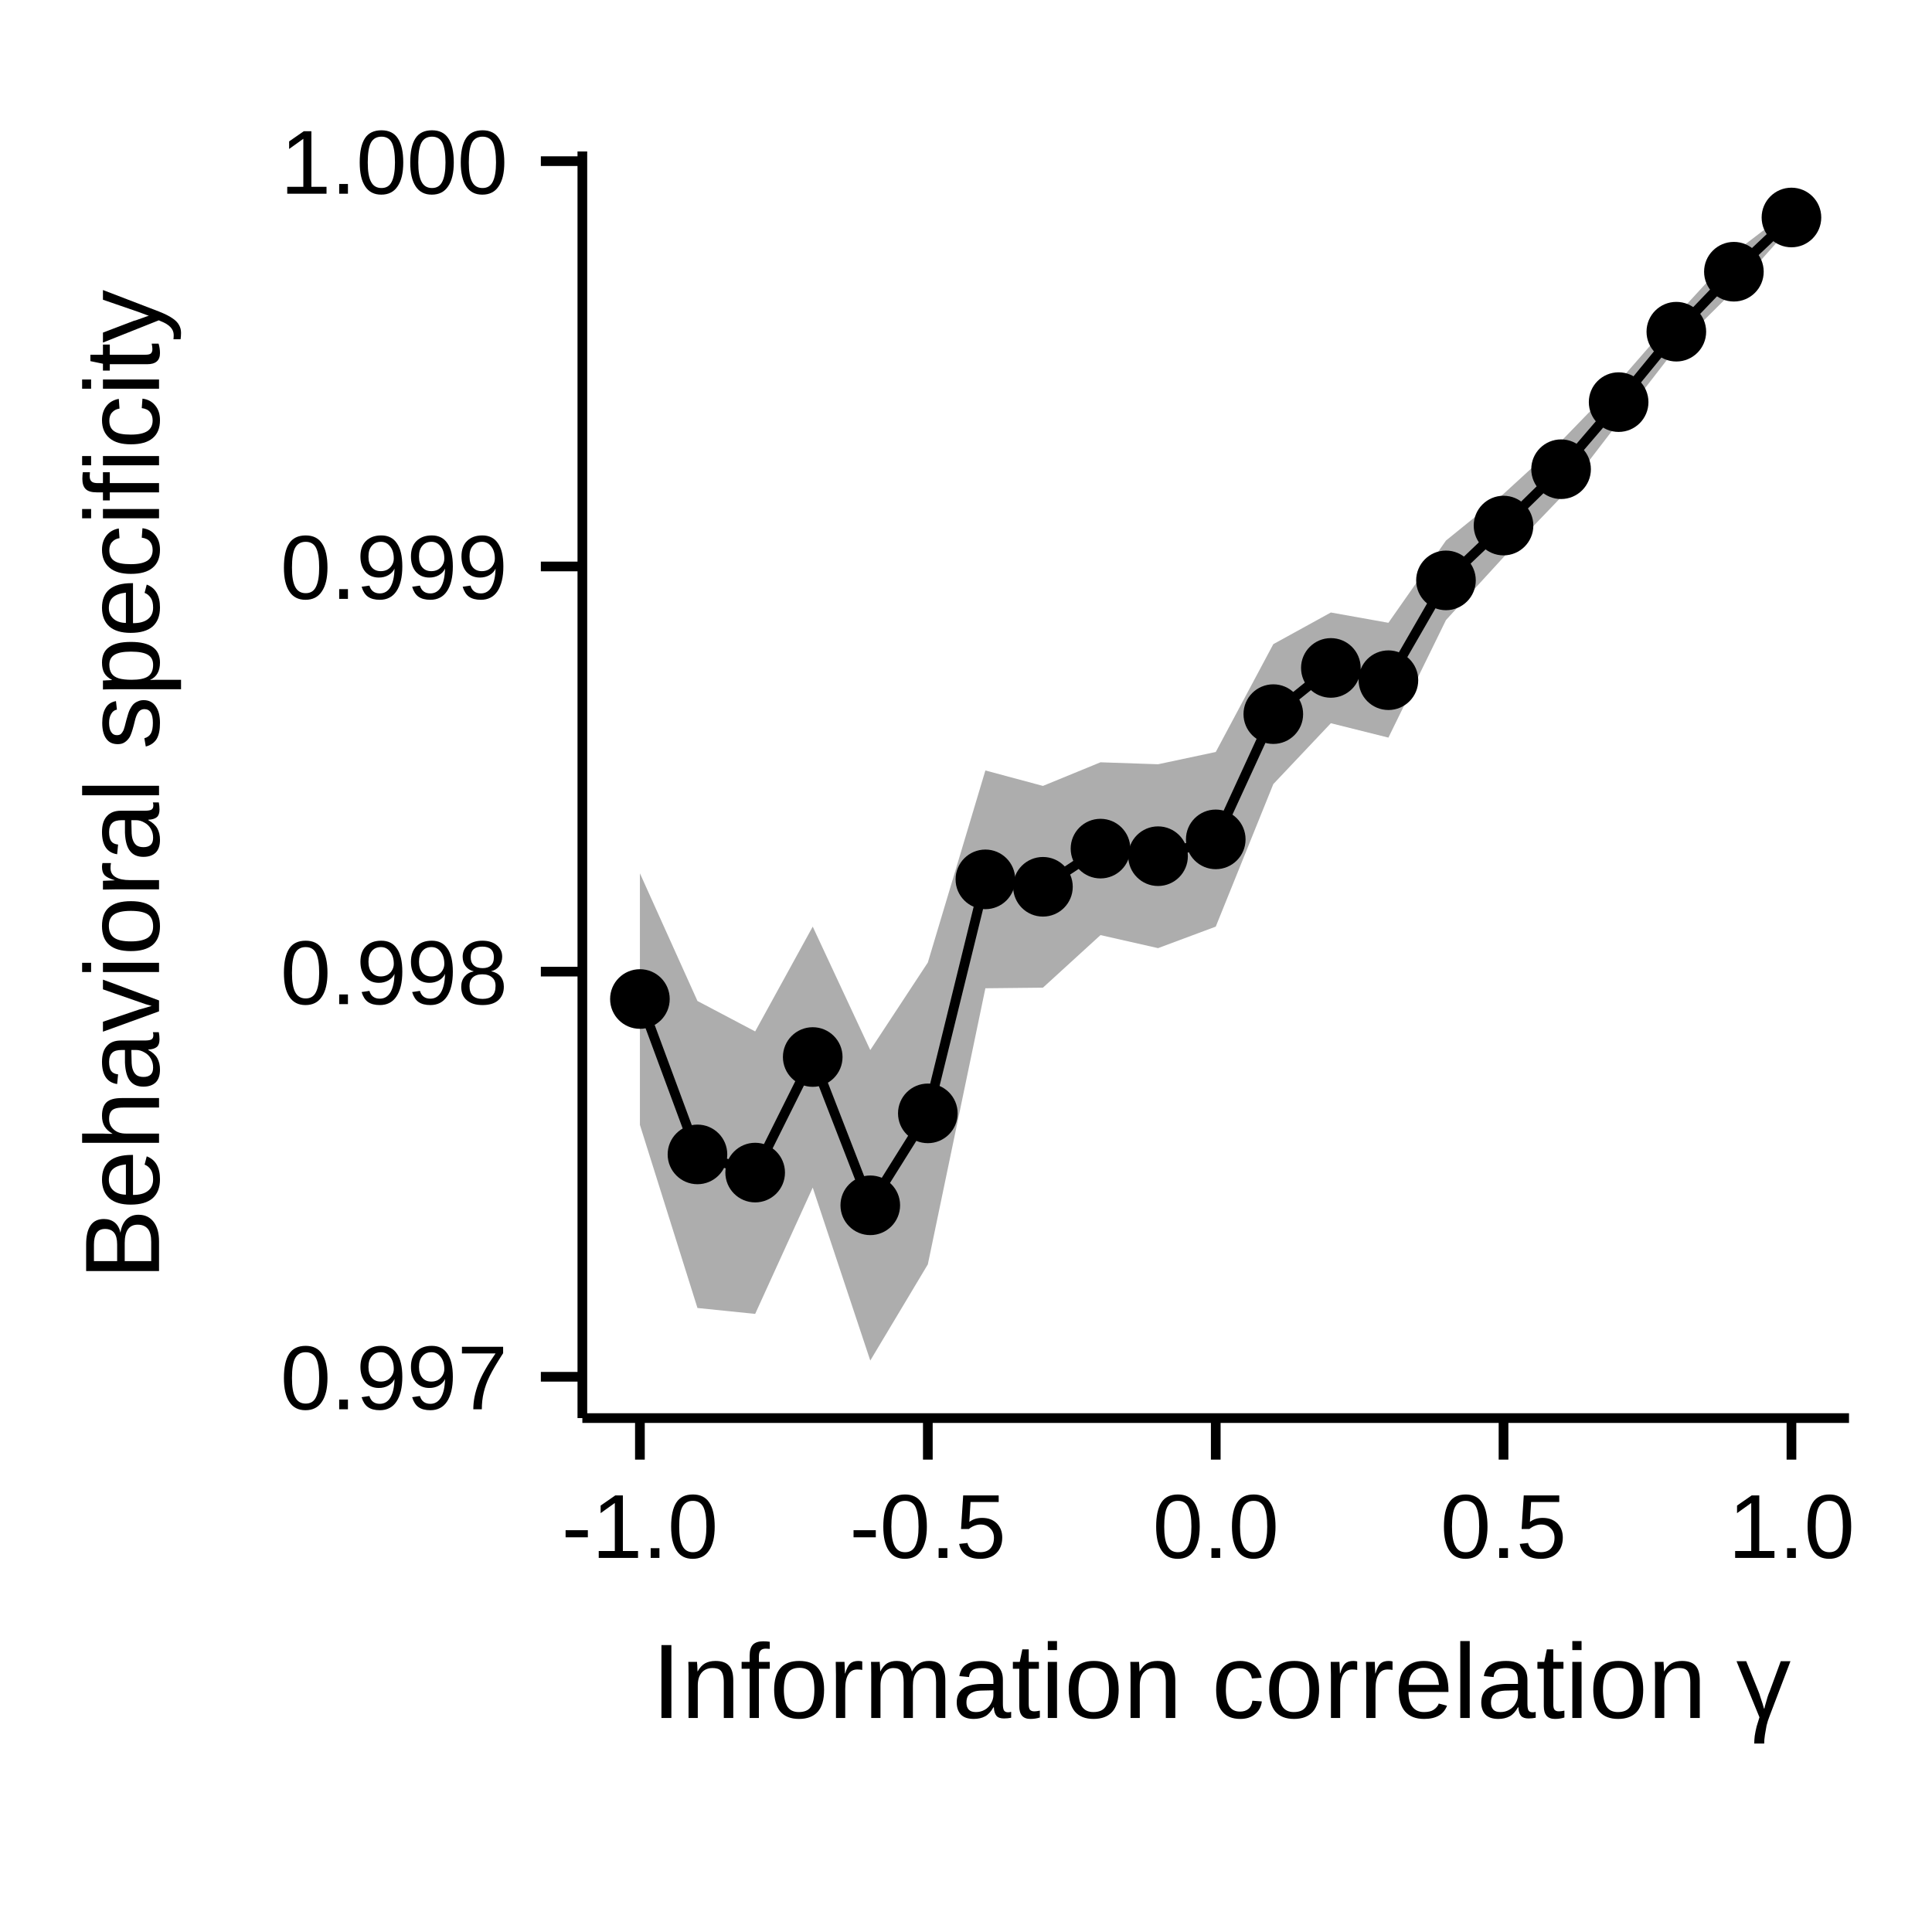
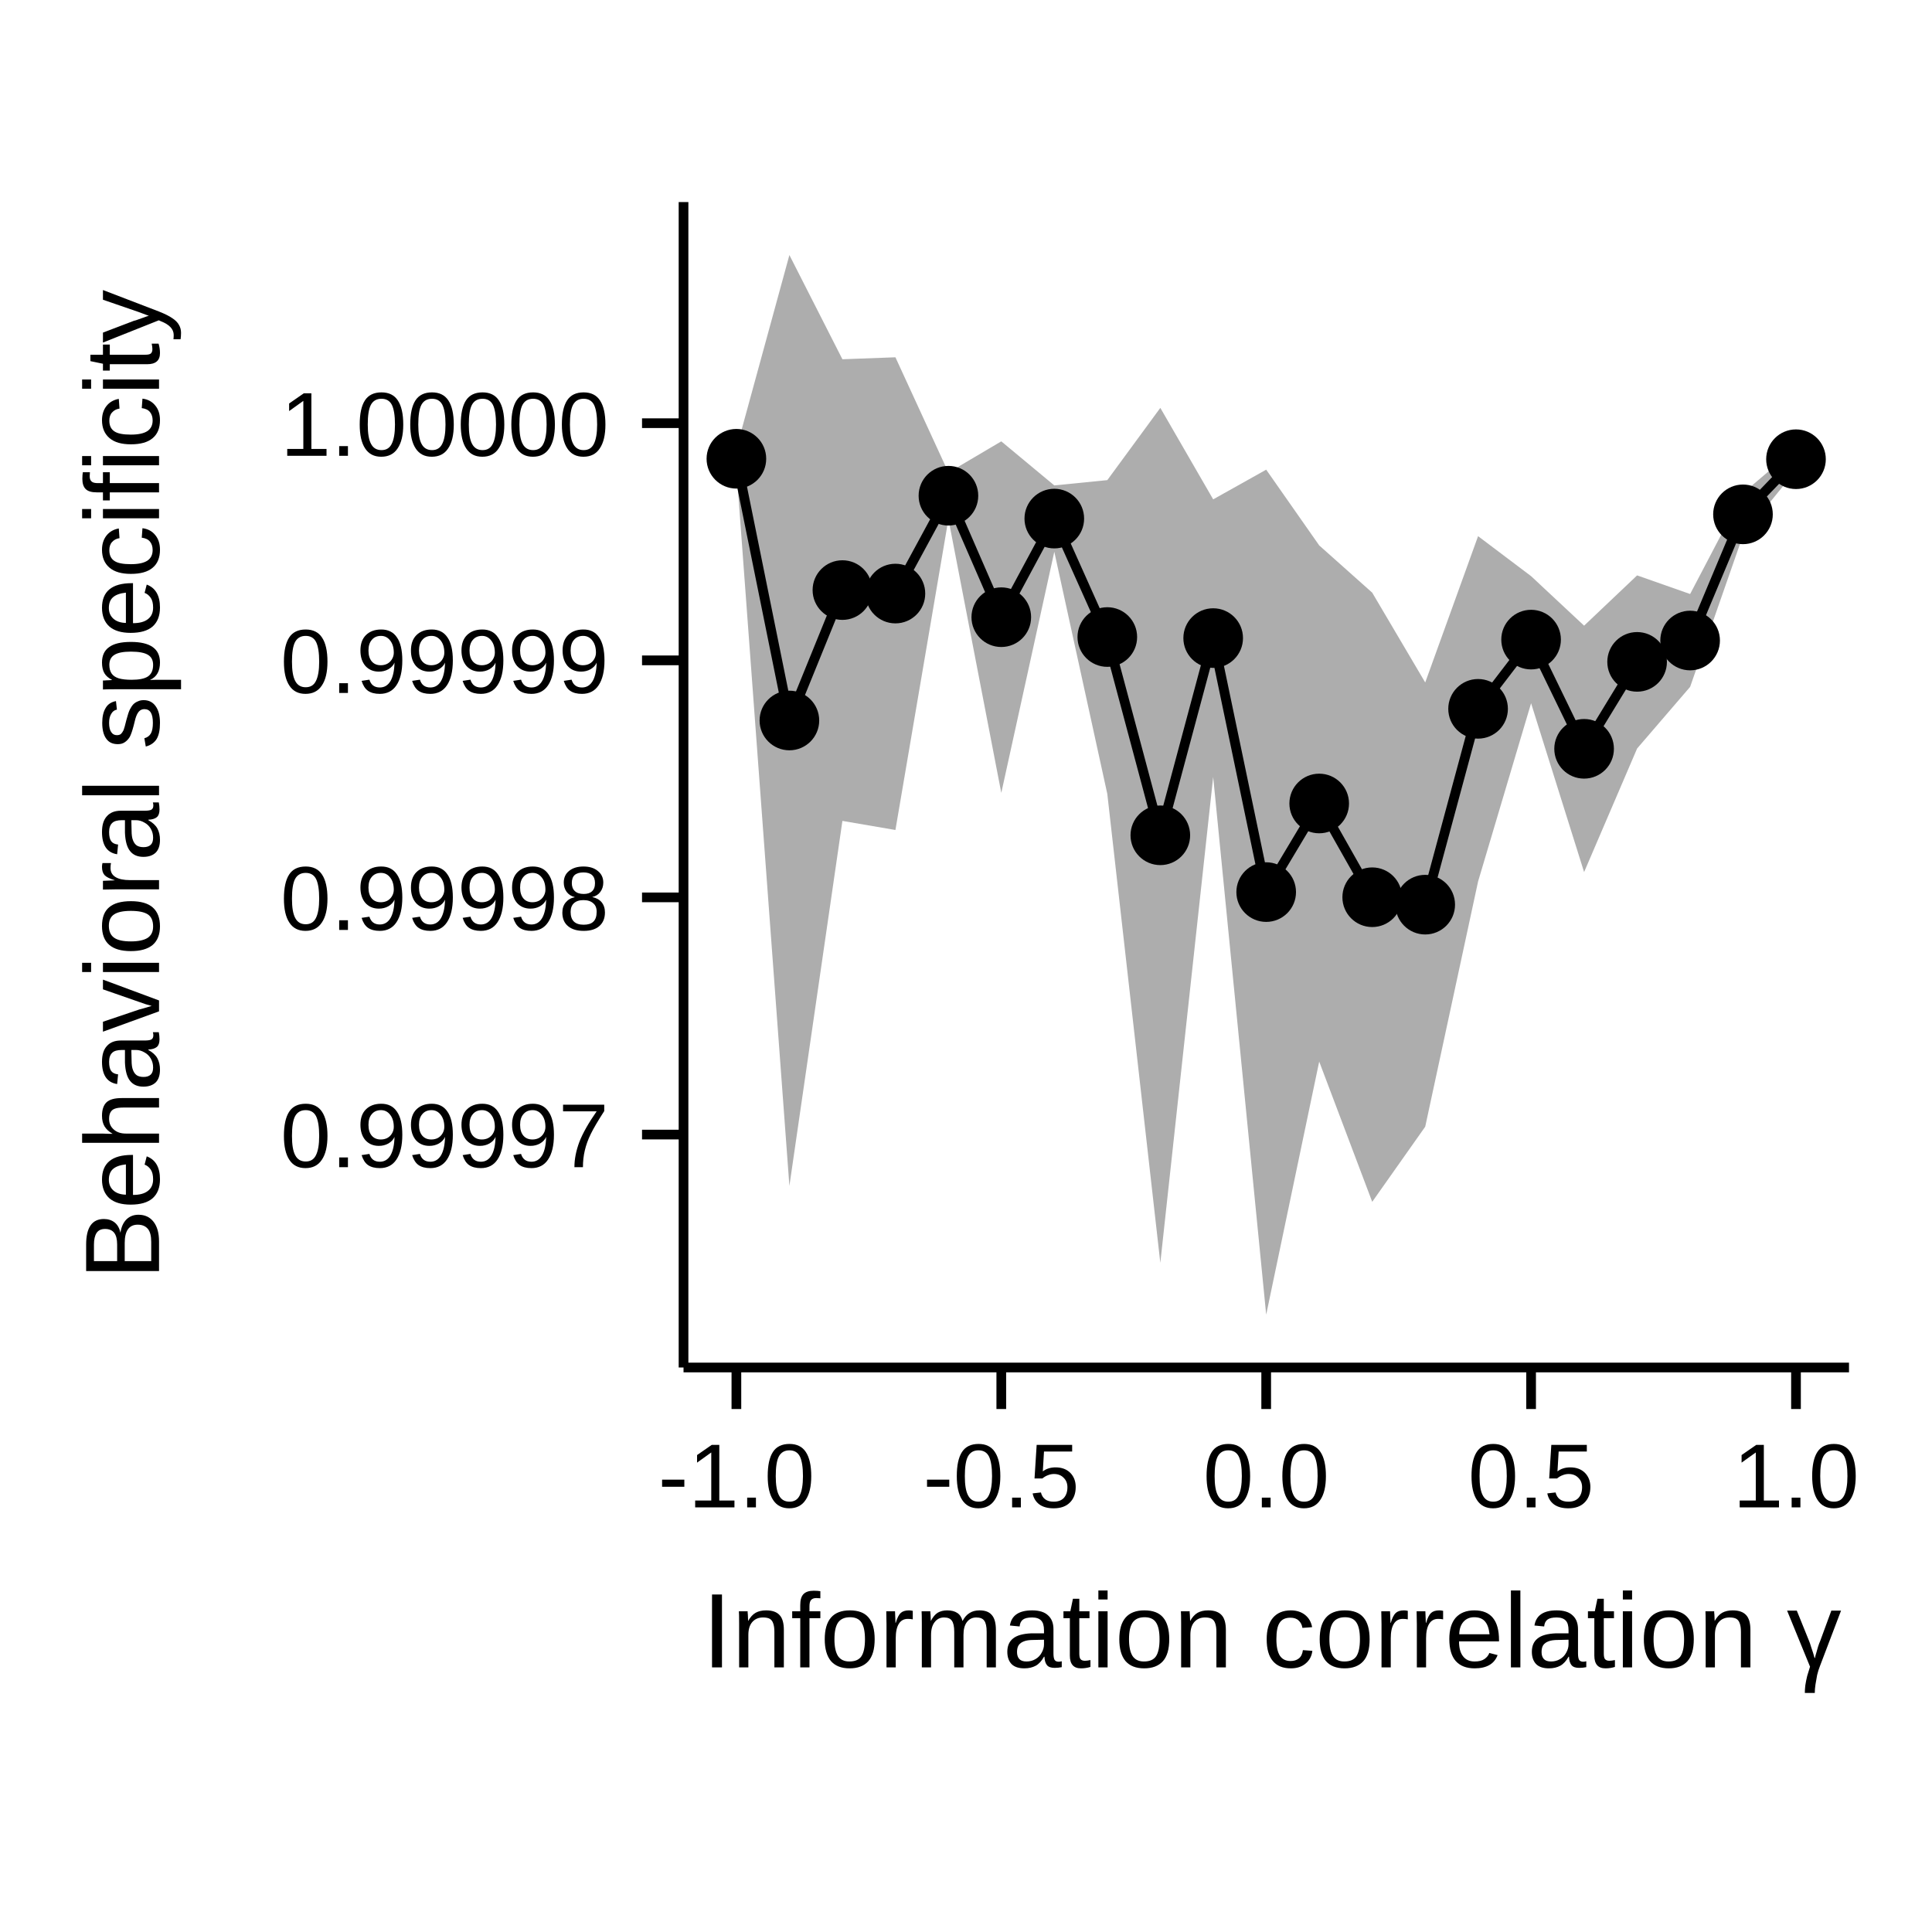
<svg xmlns="http://www.w3.org/2000/svg" viewBox="0 0 127.56 127.56">
  <defs>
    <style type="text/css">
    line, polyline, path, rect, circle {
      fill: none;
      stroke: #000000;
      stroke-linecap: round;
      stroke-linejoin: round;
      stroke-miterlimit: 10.00;
    }
  </style>
  </defs>
  <rect width="100%" height="100%" style="stroke: none; fill: #FFFFFF;" />
  <defs>
-     <clipPath id="cpMHwxMjcuNTU5fDEyMy4wMzZ8NC41MjI5NQ==">
-       <rect x="0.00" y="4.52" width="127.56" height="118.51" />
+     <clipPath id="cpMHwxMjcuNTU5fDExOS42OTl8Ny44NTk4Ng==">
+       <rect x="0.00" y="7.86" width="127.56" height="111.84" />
    </clipPath>
  </defs>
-   <rect x="0.00" y="4.52" width="127.56" height="118.51" style="stroke-width: 1.07; stroke: #FFFFFF; fill: #FFFFFF;" clip-path="url(#cpMHwxMjcuNTU5fDEyMy4wMzZ8NC41MjI5NQ==)" />
+   <rect x="0.00" y="7.86" width="127.56" height="111.84" style="stroke-width: 1.07; stroke: #FFFFFF; fill: #FFFFFF;" clip-path="url(#cpMHwxMjcuNTU5fDExOS42OTl8Ny44NTk4Ng==)" />
  <defs>
    <clipPath id="cpMHwxMjcuNTU5fDEyNy41NTl8MA==">
      <rect x="0.00" y="0.00" width="127.56" height="127.56" />
    </clipPath>
  </defs>
  <defs>
-     <clipPath id="cpMzguNDUxOXwxMjIuMDh8OTMuNjMwMXwxMC4wMDI0">
-       <rect x="38.45" y="10.00" width="83.63" height="83.63" />
+     <clipPath id="cpNDUuMTI1OHwxMjIuMDh8OTAuMjkzMnwxMy4zMzkz">
+       <rect x="45.13" y="13.34" width="76.95" height="76.95" />
    </clipPath>
  </defs>
-   <rect x="38.45" y="10.00" width="83.63" height="83.63" style="stroke-width: 1.07; stroke: none; fill: #FFFFFF;" clip-path="url(#cpMzguNDUxOXwxMjIuMDh8OTMuNjMwMXwxMC4wMDI0)" />
-   <polyline points="42.25,57.66 46.05,66.09 49.86,68.10 53.66,61.18 57.46,69.33 61.26,63.55 65.06,50.87 68.86,51.89 72.66,50.33 76.46,50.46 80.27,49.65 84.07,42.53 87.87,40.44 91.67,41.12 95.47,35.69 99.27,32.61 103.07,29.13 106.87,25.21 110.68,20.84 114.48,16.70 118.28,13.80 118.28,14.92 114.48,19.18 110.68,22.96 106.87,27.88 103.07,32.83 99.27,36.79 95.47,40.94 91.67,48.70 87.87,47.75 84.07,51.77 80.27,61.18 76.46,62.60 72.66,61.74 68.86,65.21 65.06,65.25 61.26,83.48 57.46,89.83 53.66,78.41 49.86,86.75 46.05,86.36 42.25,74.27 " style="stroke-width: 1.07; stroke: none; fill: #333333; fill-opacity: 0.40;" clip-path="url(#cpMzguNDUxOXwxMjIuMDh8OTMuNjMwMXwxMC4wMDI0)" />
-   <polyline points="42.25,65.96 46.05,76.22 49.86,77.42 53.66,69.79 57.46,79.58 61.26,73.51 65.06,58.06 68.86,58.55 72.66,56.03 76.46,56.53 80.27,55.42 84.07,47.15 87.87,44.10 91.67,44.91 95.47,38.32 99.27,34.70 103.07,30.98 106.87,26.55 110.68,21.90 114.48,17.94 118.28,14.36 " style="stroke-width: 0.64; stroke-linecap: butt;" clip-path="url(#cpMzguNDUxOXwxMjIuMDh8OTMuNjMwMXwxMC4wMDI0)" />
-   <circle cx="42.25" cy="65.96" r="1.21pt" style="stroke-width: 0.71; fill: #000000;" clip-path="url(#cpMzguNDUxOXwxMjIuMDh8OTMuNjMwMXwxMC4wMDI0)" />
-   <circle cx="46.05" cy="76.22" r="1.21pt" style="stroke-width: 0.71; fill: #000000;" clip-path="url(#cpMzguNDUxOXwxMjIuMDh8OTMuNjMwMXwxMC4wMDI0)" />
-   <circle cx="49.86" cy="77.42" r="1.21pt" style="stroke-width: 0.71; fill: #000000;" clip-path="url(#cpMzguNDUxOXwxMjIuMDh8OTMuNjMwMXwxMC4wMDI0)" />
-   <circle cx="53.66" cy="69.79" r="1.21pt" style="stroke-width: 0.71; fill: #000000;" clip-path="url(#cpMzguNDUxOXwxMjIuMDh8OTMuNjMwMXwxMC4wMDI0)" />
-   <circle cx="57.46" cy="79.58" r="1.21pt" style="stroke-width: 0.71; fill: #000000;" clip-path="url(#cpMzguNDUxOXwxMjIuMDh8OTMuNjMwMXwxMC4wMDI0)" />
-   <circle cx="61.26" cy="73.51" r="1.21pt" style="stroke-width: 0.71; fill: #000000;" clip-path="url(#cpMzguNDUxOXwxMjIuMDh8OTMuNjMwMXwxMC4wMDI0)" />
-   <circle cx="65.06" cy="58.06" r="1.21pt" style="stroke-width: 0.71; fill: #000000;" clip-path="url(#cpMzguNDUxOXwxMjIuMDh8OTMuNjMwMXwxMC4wMDI0)" />
-   <circle cx="68.86" cy="58.55" r="1.21pt" style="stroke-width: 0.71; fill: #000000;" clip-path="url(#cpMzguNDUxOXwxMjIuMDh8OTMuNjMwMXwxMC4wMDI0)" />
-   <circle cx="72.66" cy="56.03" r="1.21pt" style="stroke-width: 0.71; fill: #000000;" clip-path="url(#cpMzguNDUxOXwxMjIuMDh8OTMuNjMwMXwxMC4wMDI0)" />
-   <circle cx="76.46" cy="56.53" r="1.21pt" style="stroke-width: 0.71; fill: #000000;" clip-path="url(#cpMzguNDUxOXwxMjIuMDh8OTMuNjMwMXwxMC4wMDI0)" />
-   <circle cx="80.27" cy="55.42" r="1.21pt" style="stroke-width: 0.71; fill: #000000;" clip-path="url(#cpMzguNDUxOXwxMjIuMDh8OTMuNjMwMXwxMC4wMDI0)" />
-   <circle cx="84.07" cy="47.15" r="1.21pt" style="stroke-width: 0.71; fill: #000000;" clip-path="url(#cpMzguNDUxOXwxMjIuMDh8OTMuNjMwMXwxMC4wMDI0)" />
-   <circle cx="87.87" cy="44.10" r="1.21pt" style="stroke-width: 0.71; fill: #000000;" clip-path="url(#cpMzguNDUxOXwxMjIuMDh8OTMuNjMwMXwxMC4wMDI0)" />
-   <circle cx="91.67" cy="44.91" r="1.21pt" style="stroke-width: 0.71; fill: #000000;" clip-path="url(#cpMzguNDUxOXwxMjIuMDh8OTMuNjMwMXwxMC4wMDI0)" />
-   <circle cx="95.47" cy="38.32" r="1.21pt" style="stroke-width: 0.71; fill: #000000;" clip-path="url(#cpMzguNDUxOXwxMjIuMDh8OTMuNjMwMXwxMC4wMDI0)" />
-   <circle cx="99.27" cy="34.70" r="1.21pt" style="stroke-width: 0.71; fill: #000000;" clip-path="url(#cpMzguNDUxOXwxMjIuMDh8OTMuNjMwMXwxMC4wMDI0)" />
-   <circle cx="103.07" cy="30.98" r="1.21pt" style="stroke-width: 0.71; fill: #000000;" clip-path="url(#cpMzguNDUxOXwxMjIuMDh8OTMuNjMwMXwxMC4wMDI0)" />
-   <circle cx="106.87" cy="26.55" r="1.21pt" style="stroke-width: 0.71; fill: #000000;" clip-path="url(#cpMzguNDUxOXwxMjIuMDh8OTMuNjMwMXwxMC4wMDI0)" />
-   <circle cx="110.68" cy="21.90" r="1.21pt" style="stroke-width: 0.71; fill: #000000;" clip-path="url(#cpMzguNDUxOXwxMjIuMDh8OTMuNjMwMXwxMC4wMDI0)" />
-   <circle cx="114.48" cy="17.94" r="1.21pt" style="stroke-width: 0.71; fill: #000000;" clip-path="url(#cpMzguNDUxOXwxMjIuMDh8OTMuNjMwMXwxMC4wMDI0)" />
-   <circle cx="118.28" cy="14.36" r="1.21pt" style="stroke-width: 0.71; fill: #000000;" clip-path="url(#cpMzguNDUxOXwxMjIuMDh8OTMuNjMwMXwxMC4wMDI0)" />
+   <rect x="45.13" y="13.34" width="76.95" height="76.95" style="stroke-width: 1.07; stroke: none; fill: #FFFFFF;" clip-path="url(#cpNDUuMTI1OHwxMjIuMDh8OTAuMjkzMnwxMy4zMzkz)" />
+   <polyline points="48.62,29.63 52.12,16.84 55.62,23.72 59.12,23.59 62.62,31.20 66.11,29.14 69.61,32.05 73.11,31.70 76.61,26.93 80.10,32.97 83.60,31.01 87.10,36.01 90.60,39.13 94.10,45.06 97.59,35.40 101.09,38.04 104.59,41.31 108.09,37.99 111.59,39.22 115.08,32.56 118.58,29.58 118.58,31.05 115.08,35.35 111.59,45.35 108.09,49.42 104.59,57.58 101.09,46.43 97.59,58.20 94.10,74.39 90.60,79.35 87.10,70.09 83.60,86.80 80.10,51.30 76.61,83.38 73.11,52.42 69.61,36.43 66.11,52.35 62.62,34.27 59.12,54.80 55.62,54.20 52.12,78.30 48.62,30.95 " style="stroke-width: 1.07; stroke: none; fill: #333333; fill-opacity: 0.40;" clip-path="url(#cpNDUuMTI1OHwxMjIuMDh8OTAuMjkzMnwxMy4zMzkz)" />
+   <polyline points="48.62,30.29 52.12,47.57 55.62,38.96 59.12,39.19 62.62,32.73 66.11,40.75 69.61,34.24 73.11,42.06 76.61,55.15 80.10,42.13 83.60,58.90 87.10,53.05 90.60,59.24 94.10,59.73 97.59,46.80 101.09,42.23 104.59,49.44 108.09,43.70 111.59,42.29 115.08,33.96 118.58,30.32 " style="stroke-width: 0.64; stroke-linecap: butt;" clip-path="url(#cpNDUuMTI1OHwxMjIuMDh8OTAuMjkzMnwxMy4zMzkz)" />
+   <circle cx="48.62" cy="30.29" r="1.21pt" style="stroke-width: 0.71; fill: #000000;" clip-path="url(#cpNDUuMTI1OHwxMjIuMDh8OTAuMjkzMnwxMy4zMzkz)" />
+   <circle cx="52.12" cy="47.57" r="1.21pt" style="stroke-width: 0.71; fill: #000000;" clip-path="url(#cpNDUuMTI1OHwxMjIuMDh8OTAuMjkzMnwxMy4zMzkz)" />
+   <circle cx="55.62" cy="38.96" r="1.21pt" style="stroke-width: 0.71; fill: #000000;" clip-path="url(#cpNDUuMTI1OHwxMjIuMDh8OTAuMjkzMnwxMy4zMzkz)" />
+   <circle cx="59.12" cy="39.19" r="1.21pt" style="stroke-width: 0.71; fill: #000000;" clip-path="url(#cpNDUuMTI1OHwxMjIuMDh8OTAuMjkzMnwxMy4zMzkz)" />
+   <circle cx="62.62" cy="32.73" r="1.21pt" style="stroke-width: 0.71; fill: #000000;" clip-path="url(#cpNDUuMTI1OHwxMjIuMDh8OTAuMjkzMnwxMy4zMzkz)" />
+   <circle cx="66.11" cy="40.75" r="1.21pt" style="stroke-width: 0.71; fill: #000000;" clip-path="url(#cpNDUuMTI1OHwxMjIuMDh8OTAuMjkzMnwxMy4zMzkz)" />
+   <circle cx="69.61" cy="34.24" r="1.21pt" style="stroke-width: 0.71; fill: #000000;" clip-path="url(#cpNDUuMTI1OHwxMjIuMDh8OTAuMjkzMnwxMy4zMzkz)" />
+   <circle cx="73.11" cy="42.06" r="1.21pt" style="stroke-width: 0.71; fill: #000000;" clip-path="url(#cpNDUuMTI1OHwxMjIuMDh8OTAuMjkzMnwxMy4zMzkz)" />
+   <circle cx="76.61" cy="55.15" r="1.21pt" style="stroke-width: 0.71; fill: #000000;" clip-path="url(#cpNDUuMTI1OHwxMjIuMDh8OTAuMjkzMnwxMy4zMzkz)" />
+   <circle cx="80.10" cy="42.13" r="1.21pt" style="stroke-width: 0.71; fill: #000000;" clip-path="url(#cpNDUuMTI1OHwxMjIuMDh8OTAuMjkzMnwxMy4zMzkz)" />
+   <circle cx="83.60" cy="58.90" r="1.21pt" style="stroke-width: 0.71; fill: #000000;" clip-path="url(#cpNDUuMTI1OHwxMjIuMDh8OTAuMjkzMnwxMy4zMzkz)" />
+   <circle cx="87.10" cy="53.05" r="1.21pt" style="stroke-width: 0.71; fill: #000000;" clip-path="url(#cpNDUuMTI1OHwxMjIuMDh8OTAuMjkzMnwxMy4zMzkz)" />
+   <circle cx="90.60" cy="59.24" r="1.21pt" style="stroke-width: 0.71; fill: #000000;" clip-path="url(#cpNDUuMTI1OHwxMjIuMDh8OTAuMjkzMnwxMy4zMzkz)" />
+   <circle cx="94.10" cy="59.73" r="1.21pt" style="stroke-width: 0.71; fill: #000000;" clip-path="url(#cpNDUuMTI1OHwxMjIuMDh8OTAuMjkzMnwxMy4zMzkz)" />
+   <circle cx="97.59" cy="46.80" r="1.21pt" style="stroke-width: 0.71; fill: #000000;" clip-path="url(#cpNDUuMTI1OHwxMjIuMDh8OTAuMjkzMnwxMy4zMzkz)" />
+   <circle cx="101.09" cy="42.23" r="1.21pt" style="stroke-width: 0.71; fill: #000000;" clip-path="url(#cpNDUuMTI1OHwxMjIuMDh8OTAuMjkzMnwxMy4zMzkz)" />
+   <circle cx="104.59" cy="49.44" r="1.21pt" style="stroke-width: 0.71; fill: #000000;" clip-path="url(#cpNDUuMTI1OHwxMjIuMDh8OTAuMjkzMnwxMy4zMzkz)" />
+   <circle cx="108.09" cy="43.70" r="1.21pt" style="stroke-width: 0.71; fill: #000000;" clip-path="url(#cpNDUuMTI1OHwxMjIuMDh8OTAuMjkzMnwxMy4zMzkz)" />
+   <circle cx="111.59" cy="42.29" r="1.21pt" style="stroke-width: 0.71; fill: #000000;" clip-path="url(#cpNDUuMTI1OHwxMjIuMDh8OTAuMjkzMnwxMy4zMzkz)" />
+   <circle cx="115.08" cy="33.96" r="1.21pt" style="stroke-width: 0.71; fill: #000000;" clip-path="url(#cpNDUuMTI1OHwxMjIuMDh8OTAuMjkzMnwxMy4zMzkz)" />
+   <circle cx="118.58" cy="30.32" r="1.21pt" style="stroke-width: 0.71; fill: #000000;" clip-path="url(#cpNDUuMTI1OHwxMjIuMDh8OTAuMjkzMnwxMy4zMzkz)" />
  <defs>
    <clipPath id="cpMHwxMjcuNTU5fDEyNy41NTl8MA==">
      <rect x="0.00" y="0.00" width="127.56" height="127.56" />
    </clipPath>
  </defs>
-   <polyline points="38.45,93.63 38.45,10.00 " style="stroke-width: 0.64; stroke-linecap: butt;" clip-path="url(#cpMHwxMjcuNTU5fDEyNy41NTl8MA==)" />
+   <polyline points="45.13,90.29 45.13,13.34 " style="stroke-width: 0.64; stroke-linecap: butt;" clip-path="url(#cpMHwxMjcuNTU5fDEyNy41NTl8MA==)" />
  <g clip-path="url(#cpMHwxMjcuNTU5fDEyNy41NTl8MA==)">
-     <text x="18.51" y="93.05" style="font-size: 6.00px; font-family: Arial;" textLength="15.01px" lengthAdjust="spacingAndGlyphs">0.997</text>
+     <text x="18.51" y="77.06" style="font-size: 6.00px; font-family: Arial;" textLength="21.69px" lengthAdjust="spacingAndGlyphs">0.99997</text>
  </g>
  <g clip-path="url(#cpMHwxMjcuNTU5fDEyNy41NTl8MA==)">
-     <text x="18.51" y="66.30" style="font-size: 6.00px; font-family: Arial;" textLength="15.01px" lengthAdjust="spacingAndGlyphs">0.998</text>
+     <text x="18.51" y="61.40" style="font-size: 6.00px; font-family: Arial;" textLength="21.69px" lengthAdjust="spacingAndGlyphs">0.99998</text>
  </g>
  <g clip-path="url(#cpMHwxMjcuNTU5fDEyNy41NTl8MA==)">
-     <text x="18.51" y="39.54" style="font-size: 6.00px; font-family: Arial;" textLength="15.01px" lengthAdjust="spacingAndGlyphs">0.999</text>
+     <text x="18.51" y="45.75" style="font-size: 6.00px; font-family: Arial;" textLength="21.69px" lengthAdjust="spacingAndGlyphs">0.99999</text>
  </g>
  <g clip-path="url(#cpMHwxMjcuNTU5fDEyNy41NTl8MA==)">
-     <text x="18.51" y="12.79" style="font-size: 6.00px; font-family: Arial;" textLength="15.01px" lengthAdjust="spacingAndGlyphs">1.000</text>
+     <text x="18.51" y="30.09" style="font-size: 6.00px; font-family: Arial;" textLength="21.69px" lengthAdjust="spacingAndGlyphs">1.00000</text>
  </g>
-   <polyline points="35.71,90.90 38.45,90.90 " style="stroke-width: 0.64; stroke-linecap: butt;" clip-path="url(#cpMHwxMjcuNTU5fDEyNy41NTl8MA==)" />
-   <polyline points="35.71,64.15 38.45,64.15 " style="stroke-width: 0.64; stroke-linecap: butt;" clip-path="url(#cpMHwxMjcuNTU5fDEyNy41NTl8MA==)" />
-   <polyline points="35.71,37.40 38.45,37.40 " style="stroke-width: 0.64; stroke-linecap: butt;" clip-path="url(#cpMHwxMjcuNTU5fDEyNy41NTl8MA==)" />
-   <polyline points="35.71,10.64 38.45,10.64 " style="stroke-width: 0.64; stroke-linecap: butt;" clip-path="url(#cpMHwxMjcuNTU5fDEyNy41NTl8MA==)" />
-   <polyline points="38.45,93.63 122.08,93.63 " style="stroke-width: 0.64; stroke-linecap: butt;" clip-path="url(#cpMHwxMjcuNTU5fDEyNy41NTl8MA==)" />
-   <polyline points="42.25,96.37 42.25,93.63 " style="stroke-width: 0.64; stroke-linecap: butt;" clip-path="url(#cpMHwxMjcuNTU5fDEyNy41NTl8MA==)" />
-   <polyline points="61.26,96.37 61.26,93.63 " style="stroke-width: 0.64; stroke-linecap: butt;" clip-path="url(#cpMHwxMjcuNTU5fDEyNy41NTl8MA==)" />
-   <polyline points="80.27,96.37 80.27,93.63 " style="stroke-width: 0.64; stroke-linecap: butt;" clip-path="url(#cpMHwxMjcuNTU5fDEyNy41NTl8MA==)" />
-   <polyline points="99.27,96.37 99.27,93.63 " style="stroke-width: 0.64; stroke-linecap: butt;" clip-path="url(#cpMHwxMjcuNTU5fDEyNy41NTl8MA==)" />
-   <polyline points="118.28,96.37 118.28,93.63 " style="stroke-width: 0.64; stroke-linecap: butt;" clip-path="url(#cpMHwxMjcuNTU5fDEyNy41NTl8MA==)" />
+   <polyline points="42.39,74.91 45.13,74.91 " style="stroke-width: 0.64; stroke-linecap: butt;" clip-path="url(#cpMHwxMjcuNTU5fDEyNy41NTl8MA==)" />
+   <polyline points="42.39,59.25 45.13,59.25 " style="stroke-width: 0.64; stroke-linecap: butt;" clip-path="url(#cpMHwxMjcuNTU5fDEyNy41NTl8MA==)" />
+   <polyline points="42.39,43.60 45.13,43.60 " style="stroke-width: 0.64; stroke-linecap: butt;" clip-path="url(#cpMHwxMjcuNTU5fDEyNy41NTl8MA==)" />
+   <polyline points="42.39,27.94 45.13,27.94 " style="stroke-width: 0.64; stroke-linecap: butt;" clip-path="url(#cpMHwxMjcuNTU5fDEyNy41NTl8MA==)" />
+   <polyline points="45.13,90.29 122.08,90.29 " style="stroke-width: 0.64; stroke-linecap: butt;" clip-path="url(#cpMHwxMjcuNTU5fDEyNy41NTl8MA==)" />
+   <polyline points="48.62,93.03 48.62,90.29 " style="stroke-width: 0.64; stroke-linecap: butt;" clip-path="url(#cpMHwxMjcuNTU5fDEyNy41NTl8MA==)" />
+   <polyline points="66.11,93.03 66.11,90.29 " style="stroke-width: 0.64; stroke-linecap: butt;" clip-path="url(#cpMHwxMjcuNTU5fDEyNy41NTl8MA==)" />
+   <polyline points="83.60,93.03 83.60,90.29 " style="stroke-width: 0.64; stroke-linecap: butt;" clip-path="url(#cpMHwxMjcuNTU5fDEyNy41NTl8MA==)" />
+   <polyline points="101.09,93.03 101.09,90.29 " style="stroke-width: 0.64; stroke-linecap: butt;" clip-path="url(#cpMHwxMjcuNTU5fDEyNy41NTl8MA==)" />
+   <polyline points="118.58,93.03 118.58,90.29 " style="stroke-width: 0.64; stroke-linecap: butt;" clip-path="url(#cpMHwxMjcuNTU5fDEyNy41NTl8MA==)" />
  <g clip-path="url(#cpMHwxMjcuNTU5fDEyNy41NTl8MA==)">
-     <text x="37.08" y="102.86" style="font-size: 6.00px; font-family: Arial;" textLength="10.34px" lengthAdjust="spacingAndGlyphs">-1.0</text>
+     <text x="43.45" y="99.52" style="font-size: 6.00px; font-family: Arial;" textLength="10.34px" lengthAdjust="spacingAndGlyphs">-1.0</text>
  </g>
  <g clip-path="url(#cpMHwxMjcuNTU5fDEyNy41NTl8MA==)">
-     <text x="56.09" y="102.86" style="font-size: 6.00px; font-family: Arial;" textLength="10.34px" lengthAdjust="spacingAndGlyphs">-0.5</text>
+     <text x="60.94" y="99.52" style="font-size: 6.00px; font-family: Arial;" textLength="10.34px" lengthAdjust="spacingAndGlyphs">-0.5</text>
  </g>
  <g clip-path="url(#cpMHwxMjcuNTU5fDEyNy41NTl8MA==)">
-     <text x="76.10" y="102.86" style="font-size: 6.00px; font-family: Arial;" textLength="8.34px" lengthAdjust="spacingAndGlyphs">0.0</text>
+     <text x="79.43" y="99.52" style="font-size: 6.00px; font-family: Arial;" textLength="8.34px" lengthAdjust="spacingAndGlyphs">0.0</text>
  </g>
  <g clip-path="url(#cpMHwxMjcuNTU5fDEyNy41NTl8MA==)">
-     <text x="95.10" y="102.86" style="font-size: 6.00px; font-family: Arial;" textLength="8.34px" lengthAdjust="spacingAndGlyphs">0.5</text>
+     <text x="96.92" y="99.52" style="font-size: 6.00px; font-family: Arial;" textLength="8.34px" lengthAdjust="spacingAndGlyphs">0.5</text>
  </g>
  <g clip-path="url(#cpMHwxMjcuNTU5fDEyNy41NTl8MA==)">
-     <text x="114.11" y="102.86" style="font-size: 6.00px; font-family: Arial;" textLength="8.34px" lengthAdjust="spacingAndGlyphs">1.0</text>
+     <text x="114.41" y="99.52" style="font-size: 6.00px; font-family: Arial;" textLength="8.34px" lengthAdjust="spacingAndGlyphs">1.0</text>
  </g>
  <g clip-path="url(#cpMHwxMjcuNTU5fDEyNy41NTl8MA==)">
-     <text x="43.03" y="113.43" style="font-size: 7.00px; font-family: Arial;" textLength="71.59px" lengthAdjust="spacingAndGlyphs">Information correlation </text>
+     <text x="46.37" y="110.09" style="font-size: 7.00px; font-family: Arial;" textLength="71.59px" lengthAdjust="spacingAndGlyphs">Information correlation </text>
  </g>
  <g clip-path="url(#cpMHwxMjcuNTU5fDEyNy41NTl8MA==)">
-     <text x="114.62" y="113.43" style="font-size: 7.00px; font-family: Symbol;" textLength="2.88px" lengthAdjust="spacingAndGlyphs">γ</text>
+     <text x="117.96" y="110.09" style="font-size: 7.00px; font-family: Symbol;" textLength="2.88px" lengthAdjust="spacingAndGlyphs">γ</text>
  </g>
  <g clip-path="url(#cpMHwxMjcuNTU5fDEyNy41NTl8MA==)">
    <text transform="translate(10.50,84.50) rotate(-90)" style="font-size: 7.00px; font-family: Arial;" textLength="65.36px" lengthAdjust="spacingAndGlyphs">Behavioral specificity</text>
  </g>
</svg>
